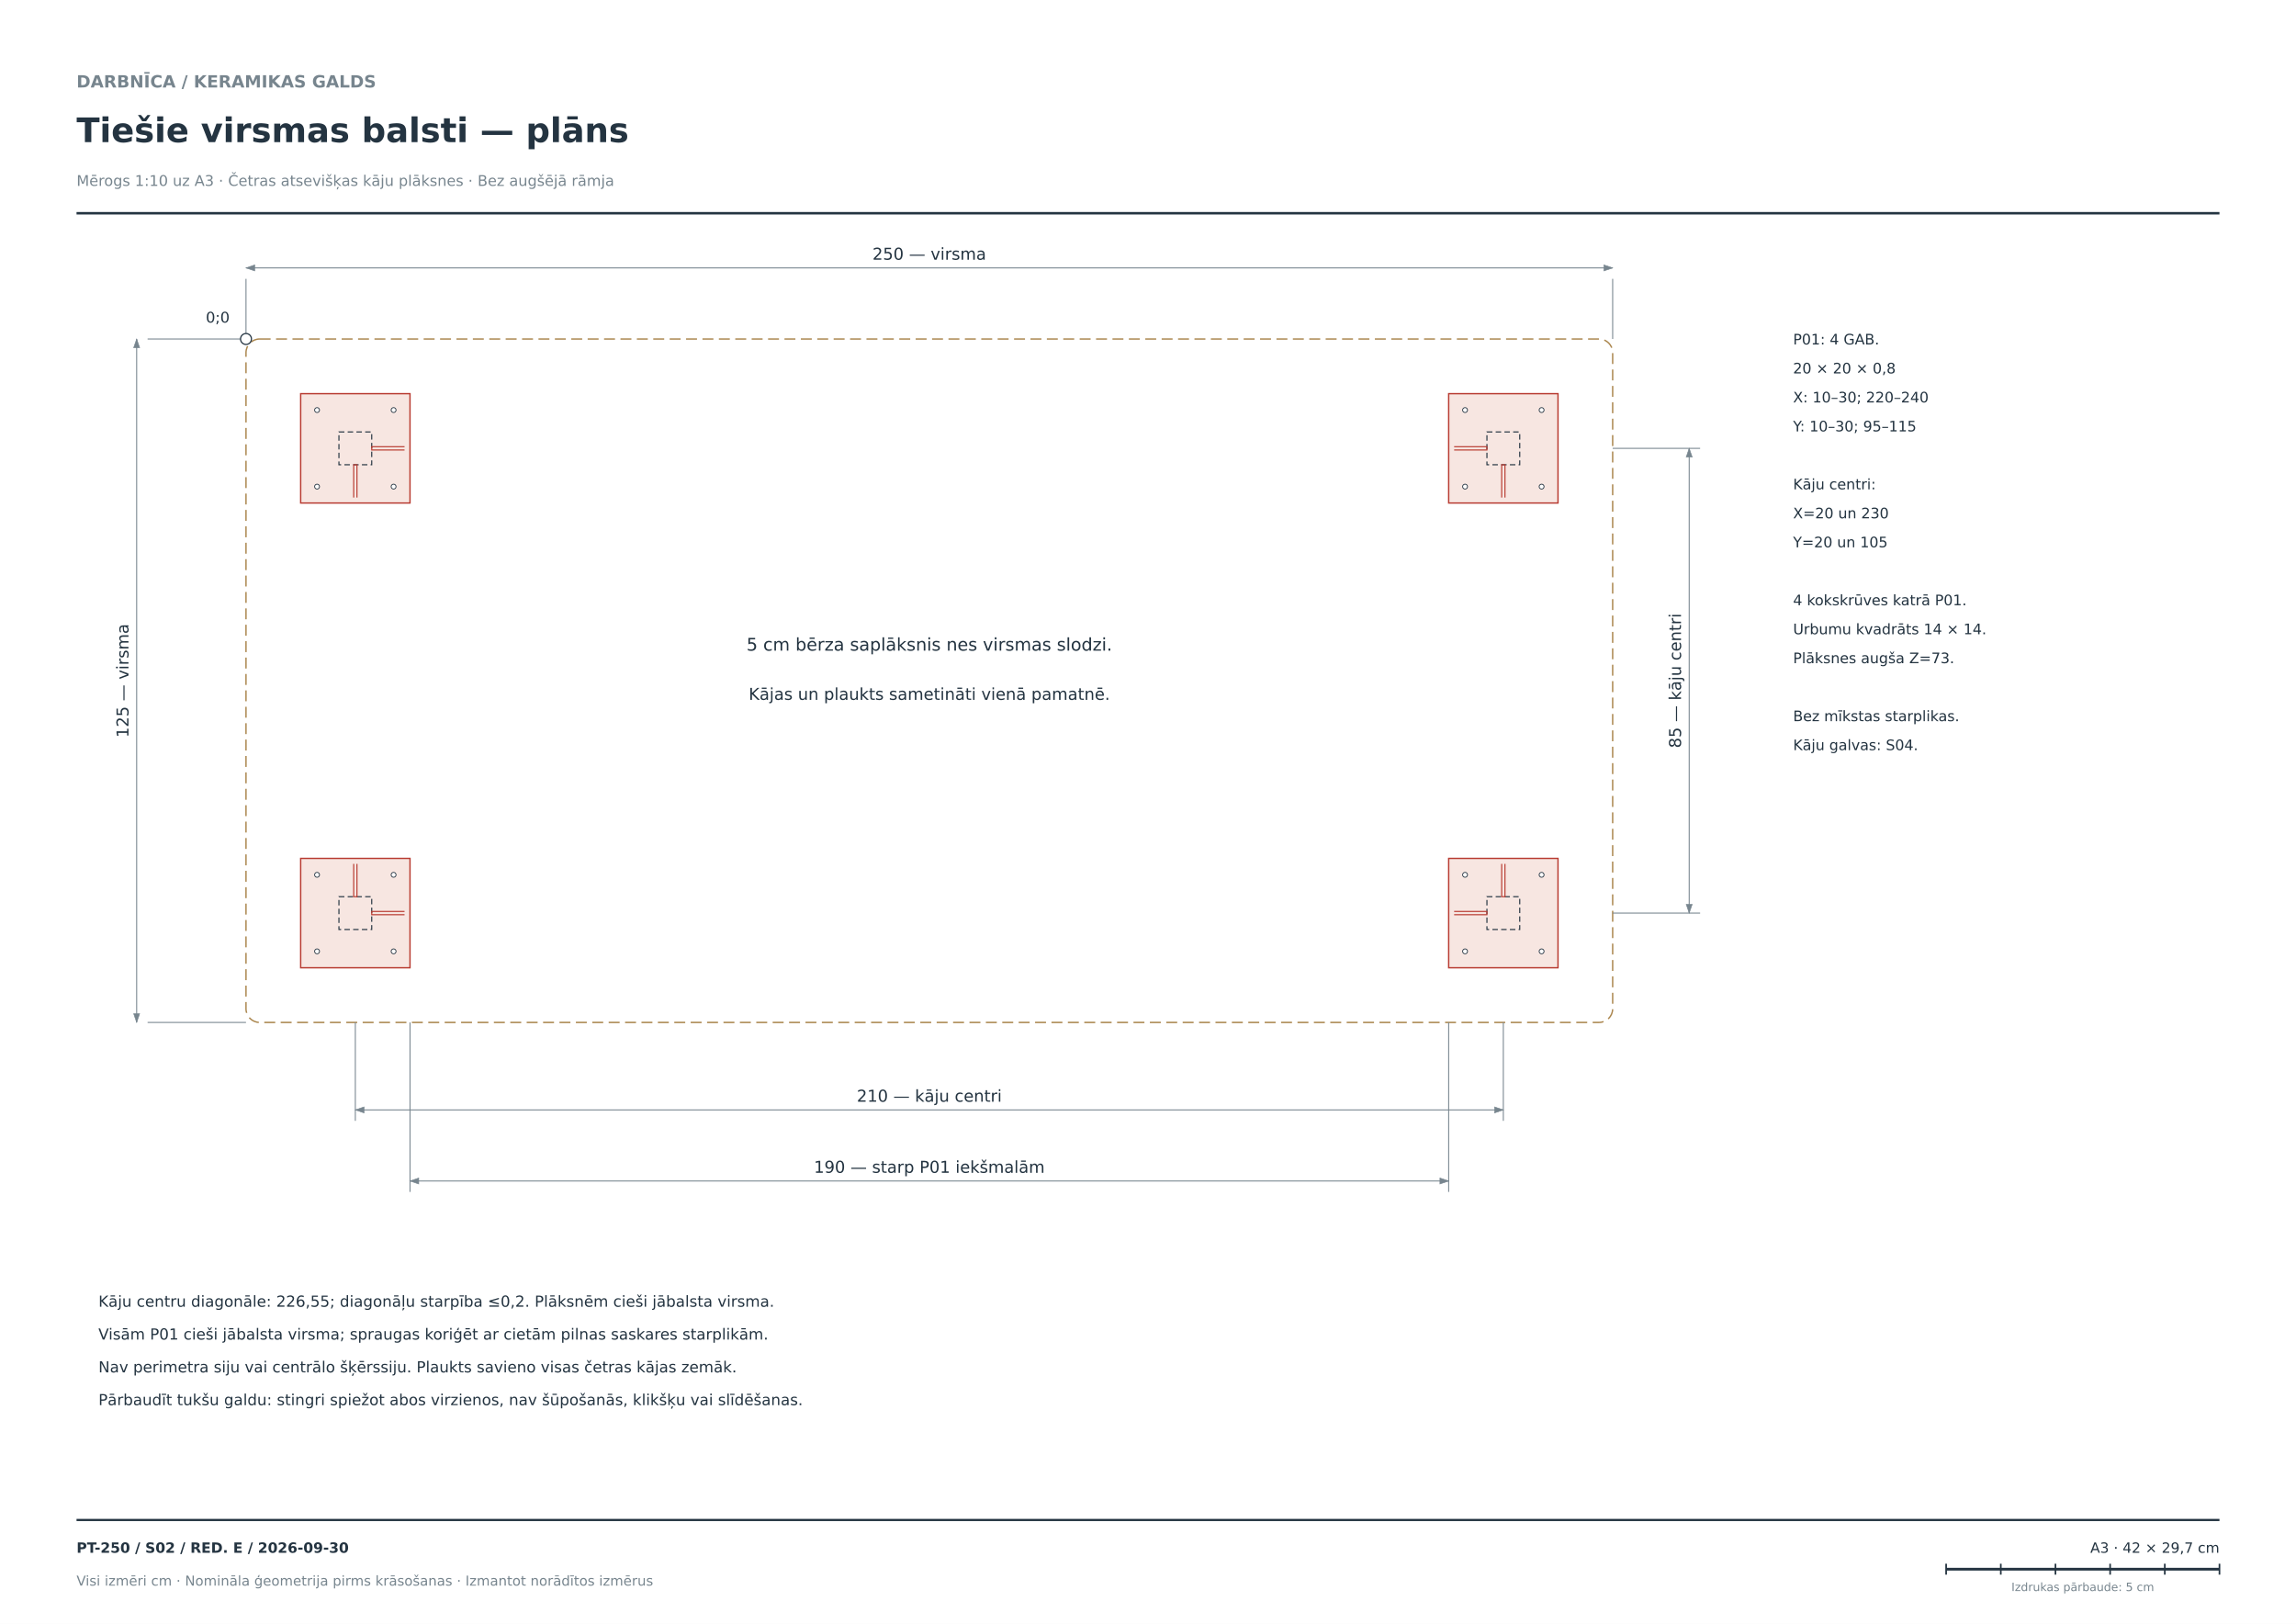
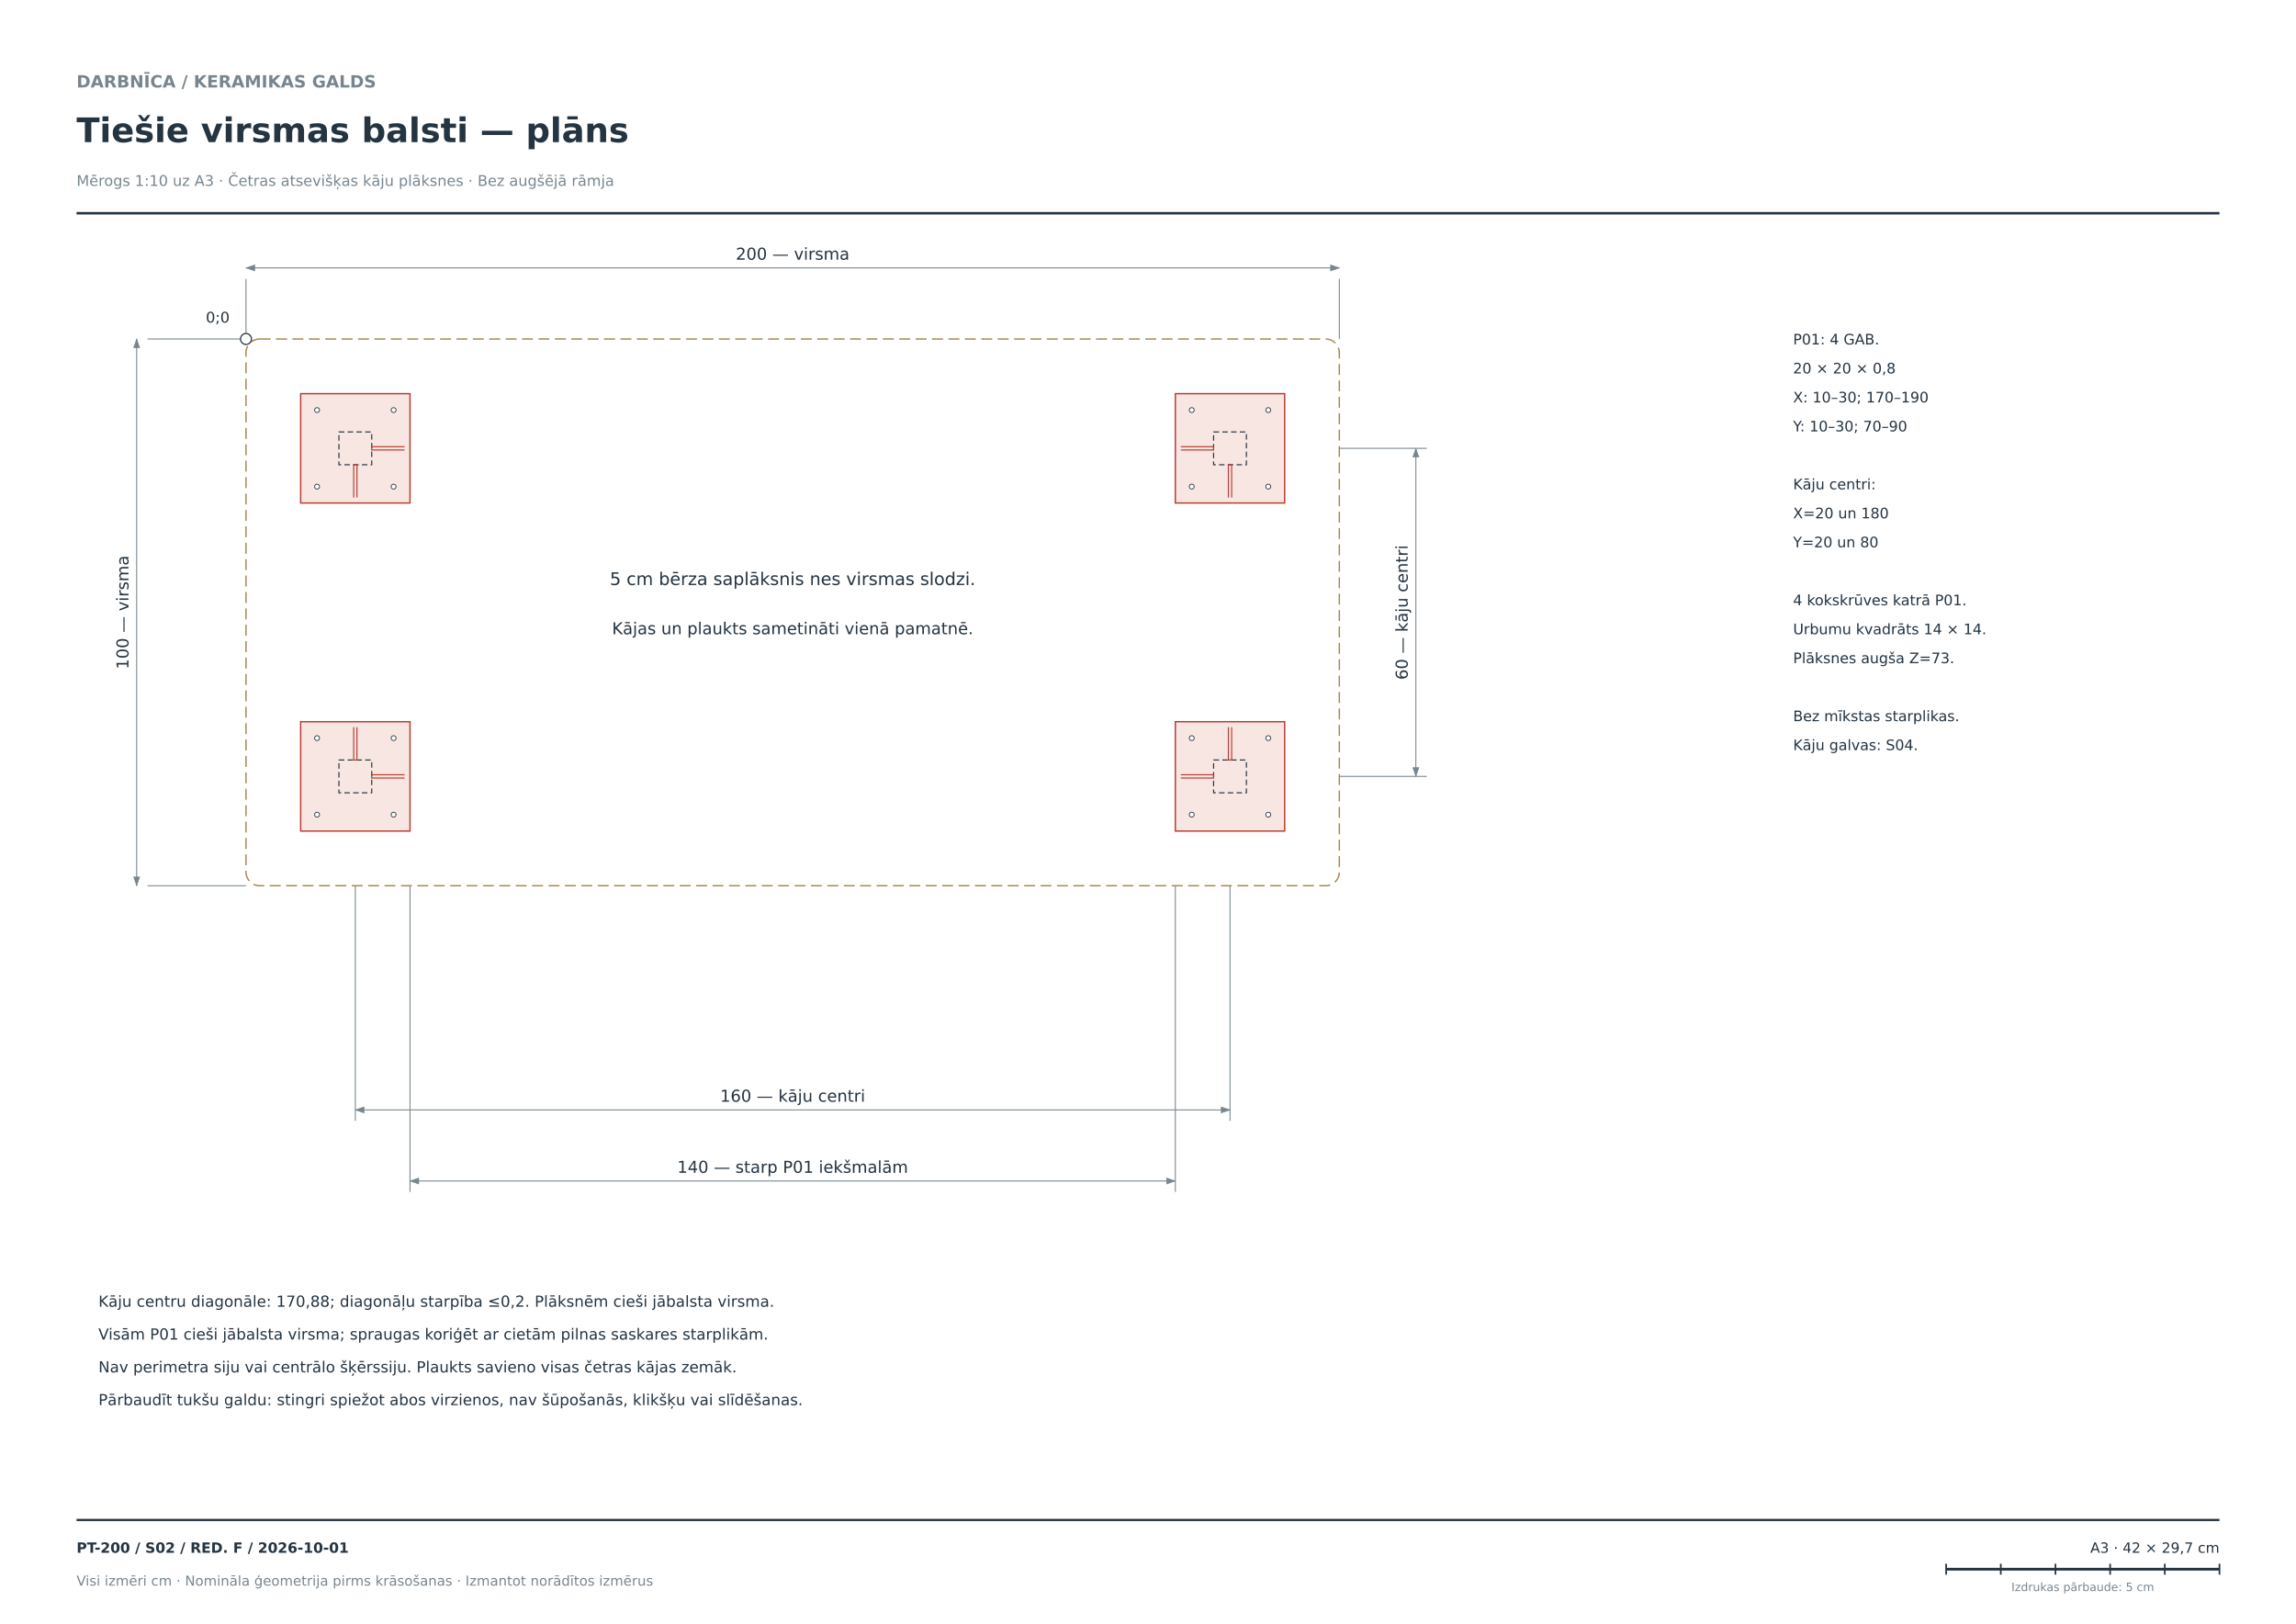
<svg xmlns="http://www.w3.org/2000/svg" width="42cm" height="29.7cm" viewBox="0 0 420 297">
  <rect width="420" height="297" fill="white" />
  <text x="14" y="16" font-family="DejaVu Sans" font-size="3.1" fill="#77858e" text-anchor="start" font-weight="bold">DARBNĪCA / KERAMIKAS GALDS</text>
  <text x="14" y="26" font-family="DejaVu Sans" font-size="6.2" fill="#243441" text-anchor="start" font-weight="bold">Tiešie virsmas balsti — plāns</text>
  <text x="14" y="34" font-family="DejaVu Sans" font-size="2.7" fill="#77858e" text-anchor="start">Mērogs 1:10 uz A3 · Četras atsevišķas kāju plāksnes · Bez augšējā rāmja</text>
  <line x1="14" y1="39" x2="406" y2="39" stroke="#243441" stroke-width="0.45" />
  <line x1="14" y1="278" x2="406" y2="278" stroke="#243441" stroke-width="0.4" />
-   <text x="14" y="284" font-family="DejaVu Sans" font-size="2.6" fill="#243441" text-anchor="start" font-weight="bold">PT-250  /  S02  /  RED. E  /  2026-09-30</text>
+   <text x="14" y="284" font-family="DejaVu Sans" font-size="2.6" fill="#243441" text-anchor="start" font-weight="bold">PT-200  /  S02  /  RED. F  /  2026-10-01</text>
  <text x="14" y="290" font-family="DejaVu Sans" font-size="2.5" fill="#77858e" text-anchor="start">Visi izmēri cm · Nomināla ģeometrija pirms krāsošanas · Izmantot norādītos izmērus</text>
  <text x="406" y="284" font-family="DejaVu Sans" font-size="2.6" fill="#243441" text-anchor="end">A3 · 42 × 29,7 cm</text>
  <line x1="356" y1="287" x2="406" y2="287" stroke="#243441" stroke-width="0.5" />
  <line x1="356" y1="286" x2="356" y2="288" stroke="#243441" stroke-width="0.3" />
  <line x1="366" y1="286" x2="366" y2="288" stroke="#243441" stroke-width="0.3" />
  <line x1="376" y1="286" x2="376" y2="288" stroke="#243441" stroke-width="0.3" />
  <line x1="386" y1="286" x2="386" y2="288" stroke="#243441" stroke-width="0.3" />
  <line x1="396" y1="286" x2="396" y2="288" stroke="#243441" stroke-width="0.3" />
  <line x1="406" y1="286" x2="406" y2="288" stroke="#243441" stroke-width="0.3" />
  <text x="381" y="291" font-family="DejaVu Sans" font-size="2.1" fill="#77858e" text-anchor="middle">Izdrukas pārbaude: 5 cm</text>
-   <rect x="45" y="62" width="250" height="125" fill="none" stroke="#aa854c" stroke-width="0.25" rx="2.5" stroke-dasharray="2 1" />
+   <rect x="45" y="62" width="200" height="100" fill="none" stroke="#aa854c" stroke-width="0.25" rx="2.5" stroke-dasharray="2 1" />
  <rect x="55" y="72" width="20" height="20" fill="#f7e6e1" stroke="#b83b31" stroke-width="0.25" rx="0" />
  <circle cx="58" cy="75" r="0.45" fill="white" stroke="#243441" stroke-width="0.15" />
  <circle cx="58" cy="89" r="0.45" fill="white" stroke="#243441" stroke-width="0.15" />
  <circle cx="72" cy="75" r="0.45" fill="white" stroke="#243441" stroke-width="0.15" />
  <circle cx="72" cy="89" r="0.45" fill="white" stroke="#243441" stroke-width="0.15" />
-   <rect x="265" y="72" width="20" height="20" fill="#f7e6e1" stroke="#b83b31" stroke-width="0.25" rx="0" />
-   <circle cx="268" cy="75" r="0.45" fill="white" stroke="#243441" stroke-width="0.15" />
-   <circle cx="268" cy="89" r="0.45" fill="white" stroke="#243441" stroke-width="0.15" />
-   <circle cx="282" cy="75" r="0.45" fill="white" stroke="#243441" stroke-width="0.15" />
-   <circle cx="282" cy="89" r="0.45" fill="white" stroke="#243441" stroke-width="0.15" />
-   <rect x="55" y="157" width="20" height="20" fill="#f7e6e1" stroke="#b83b31" stroke-width="0.25" rx="0" />
-   <circle cx="58" cy="160" r="0.45" fill="white" stroke="#243441" stroke-width="0.15" />
-   <circle cx="58" cy="174" r="0.45" fill="white" stroke="#243441" stroke-width="0.15" />
-   <circle cx="72" cy="160" r="0.45" fill="white" stroke="#243441" stroke-width="0.15" />
-   <circle cx="72" cy="174" r="0.45" fill="white" stroke="#243441" stroke-width="0.15" />
-   <rect x="265" y="157" width="20" height="20" fill="#f7e6e1" stroke="#b83b31" stroke-width="0.25" rx="0" />
-   <circle cx="268" cy="160" r="0.45" fill="white" stroke="#243441" stroke-width="0.15" />
-   <circle cx="268" cy="174" r="0.45" fill="white" stroke="#243441" stroke-width="0.15" />
-   <circle cx="282" cy="160" r="0.45" fill="white" stroke="#243441" stroke-width="0.15" />
-   <circle cx="282" cy="174" r="0.45" fill="white" stroke="#243441" stroke-width="0.15" />
+   <rect x="215" y="72" width="20" height="20" fill="#f7e6e1" stroke="#b83b31" stroke-width="0.25" rx="0" />
+   <circle cx="218" cy="75" r="0.45" fill="white" stroke="#243441" stroke-width="0.15" />
+   <circle cx="218" cy="89" r="0.45" fill="white" stroke="#243441" stroke-width="0.15" />
+   <circle cx="232" cy="75" r="0.45" fill="white" stroke="#243441" stroke-width="0.15" />
+   <circle cx="232" cy="89" r="0.45" fill="white" stroke="#243441" stroke-width="0.15" />
+   <rect x="55" y="132" width="20" height="20" fill="#f7e6e1" stroke="#b83b31" stroke-width="0.25" rx="0" />
+   <circle cx="58" cy="135" r="0.45" fill="white" stroke="#243441" stroke-width="0.15" />
+   <circle cx="58" cy="149" r="0.45" fill="white" stroke="#243441" stroke-width="0.15" />
+   <circle cx="72" cy="135" r="0.45" fill="white" stroke="#243441" stroke-width="0.15" />
+   <circle cx="72" cy="149" r="0.45" fill="white" stroke="#243441" stroke-width="0.15" />
+   <rect x="215" y="132" width="20" height="20" fill="#f7e6e1" stroke="#b83b31" stroke-width="0.25" rx="0" />
+   <circle cx="218" cy="135" r="0.45" fill="white" stroke="#243441" stroke-width="0.15" />
+   <circle cx="218" cy="149" r="0.45" fill="white" stroke="#243441" stroke-width="0.15" />
+   <circle cx="232" cy="135" r="0.45" fill="white" stroke="#243441" stroke-width="0.15" />
+   <circle cx="232" cy="149" r="0.45" fill="white" stroke="#243441" stroke-width="0.15" />
  <rect x="62" y="79" width="6" height="6" fill="none" stroke="#243441" stroke-width="0.2" rx="0" stroke-dasharray="1 .6" />
-   <rect x="272" y="79" width="6" height="6" fill="none" stroke="#243441" stroke-width="0.2" rx="0" stroke-dasharray="1 .6" />
-   <rect x="62" y="164" width="6" height="6" fill="none" stroke="#243441" stroke-width="0.2" rx="0" stroke-dasharray="1 .6" />
-   <rect x="272" y="164" width="6" height="6" fill="none" stroke="#243441" stroke-width="0.2" rx="0" stroke-dasharray="1 .6" />
+   <rect x="222" y="79" width="6" height="6" fill="none" stroke="#243441" stroke-width="0.2" rx="0" stroke-dasharray="1 .6" />
+   <rect x="62" y="139" width="6" height="6" fill="none" stroke="#243441" stroke-width="0.2" rx="0" stroke-dasharray="1 .6" />
+   <rect x="222" y="139" width="6" height="6" fill="none" stroke="#243441" stroke-width="0.2" rx="0" stroke-dasharray="1 .6" />
  <polygon points="68,81.7 74,81.7 68,81.7 68,82.3 74,82.3 68,82.3" fill="#b83b31" stroke="#b83b31" stroke-width="0.2" />
  <polygon points="65.3,85 65.3,91 65.3,85 64.7,85 64.7,91 64.7,85" fill="#b83b31" stroke="#b83b31" stroke-width="0.2" />
-   <polygon points="272,82.3 266,82.3 272,82.3 272,81.7 266,81.7 272,81.7" fill="#b83b31" stroke="#b83b31" stroke-width="0.2" />
-   <polygon points="275.3,85 275.3,91 275.3,85 274.7,85 274.7,91 274.7,85" fill="#b83b31" stroke="#b83b31" stroke-width="0.2" />
-   <polygon points="68,166.7 74,166.7 68,166.7 68,167.3 74,167.3 68,167.3" fill="#b83b31" stroke="#b83b31" stroke-width="0.2" />
-   <polygon points="64.7,164 64.7,158 64.7,164 65.3,164 65.3,158 65.3,164" fill="#b83b31" stroke="#b83b31" stroke-width="0.2" />
-   <polygon points="272,167.3 266,167.3 272,167.3 272,166.7 266,166.7 272,166.7" fill="#b83b31" stroke="#b83b31" stroke-width="0.2" />
-   <polygon points="274.7,164 274.7,158 274.7,164 275.3,164 275.3,158 275.3,164" fill="#b83b31" stroke="#b83b31" stroke-width="0.2" />
-   <text x="170" y="119" font-family="DejaVu Sans" font-size="3.2" fill="#243441" text-anchor="middle">5 cm bērza saplāksnis nes virsmas slodzi.</text>
-   <text x="170" y="128" font-family="DejaVu Sans" font-size="3" fill="#243441" text-anchor="middle">Kājas un plaukts sametināti vienā pamatnē.</text>
+   <polygon points="222,82.3 216,82.3 222,82.3 222,81.7 216,81.7 222,81.7" fill="#b83b31" stroke="#b83b31" stroke-width="0.2" />
+   <polygon points="225.3,85 225.3,91 225.3,85 224.7,85 224.7,91 224.7,85" fill="#b83b31" stroke="#b83b31" stroke-width="0.2" />
+   <polygon points="68,141.7 74,141.7 68,141.7 68,142.3 74,142.3 68,142.3" fill="#b83b31" stroke="#b83b31" stroke-width="0.2" />
+   <polygon points="64.7,139 64.7,133 64.7,139 65.3,139 65.3,133 65.3,139" fill="#b83b31" stroke="#b83b31" stroke-width="0.2" />
+   <polygon points="222,142.3 216,142.3 222,142.3 222,141.7 216,141.7 222,141.7" fill="#b83b31" stroke="#b83b31" stroke-width="0.2" />
+   <polygon points="224.7,139 224.7,133 224.7,139 225.3,139 225.3,133 225.3,139" fill="#b83b31" stroke="#b83b31" stroke-width="0.2" />
+   <text x="145" y="107" font-family="DejaVu Sans" font-size="3.2" fill="#243441" text-anchor="middle">5 cm bērza saplāksnis nes virsmas slodzi.</text>
+   <text x="145" y="116" font-family="DejaVu Sans" font-size="3" fill="#243441" text-anchor="middle">Kājas un plaukts sametināti vienā pamatnē.</text>
  <line x1="45" y1="62" x2="45" y2="51" stroke="#77858e" stroke-width="0.18" />
-   <line x1="295" y1="62" x2="295" y2="51" stroke="#77858e" stroke-width="0.18" />
-   <line x1="45" y1="49" x2="295" y2="49" stroke="#77858e" stroke-width="0.18" />
+   <line x1="245" y1="62" x2="245" y2="51" stroke="#77858e" stroke-width="0.18" />
+   <line x1="45" y1="49" x2="245" y2="49" stroke="#77858e" stroke-width="0.18" />
  <polygon points="45,49 46.6,48.45 46.6,49.55" fill="#77858e" stroke="#77858e" stroke-width="0.1" />
-   <polygon points="295,49 293.4,48.45 293.4,49.55" fill="#77858e" stroke="#77858e" stroke-width="0.1" />
-   <text x="170" y="47.5" font-family="DejaVu Sans" font-size="3" fill="#243441" text-anchor="middle">250 — virsma</text>
+   <polygon points="245,49 243.4,48.45 243.4,49.55" fill="#77858e" stroke="#77858e" stroke-width="0.1" />
+   <text x="145" y="47.5" font-family="DejaVu Sans" font-size="3" fill="#243441" text-anchor="middle">200 — virsma</text>
  <line x1="45" y1="62" x2="27" y2="62" stroke="#77858e" stroke-width="0.18" />
-   <line x1="45" y1="187" x2="27" y2="187" stroke="#77858e" stroke-width="0.18" />
-   <line x1="25" y1="62" x2="25" y2="187" stroke="#77858e" stroke-width="0.18" />
+   <line x1="45" y1="162" x2="27" y2="162" stroke="#77858e" stroke-width="0.18" />
+   <line x1="25" y1="62" x2="25" y2="162" stroke="#77858e" stroke-width="0.18" />
  <polygon points="25,62 24.45,63.6 25.55,63.6" fill="#77858e" stroke="#77858e" stroke-width="0.1" />
-   <polygon points="25,187 24.45,185.4 25.55,185.4" fill="#77858e" stroke="#77858e" stroke-width="0.1" />
-   <text x="23.5" y="124.5" font-family="DejaVu Sans" font-size="3" fill="#243441" text-anchor="middle" transform="rotate(-90 23.5 124.5)">125 — virsma</text>
-   <line x1="65" y1="187" x2="65" y2="205" stroke="#77858e" stroke-width="0.18" />
-   <line x1="275" y1="187" x2="275" y2="205" stroke="#77858e" stroke-width="0.18" />
-   <line x1="65" y1="203" x2="275" y2="203" stroke="#77858e" stroke-width="0.18" />
+   <polygon points="25,162 24.45,160.4 25.55,160.4" fill="#77858e" stroke="#77858e" stroke-width="0.1" />
+   <text x="23.5" y="112" font-family="DejaVu Sans" font-size="3" fill="#243441" text-anchor="middle" transform="rotate(-90 23.5 112)">100 — virsma</text>
+   <line x1="65" y1="162" x2="65" y2="205" stroke="#77858e" stroke-width="0.18" />
+   <line x1="225" y1="162" x2="225" y2="205" stroke="#77858e" stroke-width="0.18" />
+   <line x1="65" y1="203" x2="225" y2="203" stroke="#77858e" stroke-width="0.18" />
  <polygon points="65,203 66.6,202.45 66.6,203.55" fill="#77858e" stroke="#77858e" stroke-width="0.1" />
-   <polygon points="275,203 273.4,202.45 273.4,203.55" fill="#77858e" stroke="#77858e" stroke-width="0.1" />
-   <text x="170" y="201.5" font-family="DejaVu Sans" font-size="3" fill="#243441" text-anchor="middle">210 — kāju centri</text>
-   <line x1="295" y1="82" x2="311" y2="82" stroke="#77858e" stroke-width="0.18" />
-   <line x1="295" y1="167" x2="311" y2="167" stroke="#77858e" stroke-width="0.18" />
-   <line x1="309" y1="82" x2="309" y2="167" stroke="#77858e" stroke-width="0.18" />
-   <polygon points="309,82 308.45,83.6 309.55,83.6" fill="#77858e" stroke="#77858e" stroke-width="0.1" />
-   <polygon points="309,167 308.45,165.4 309.55,165.4" fill="#77858e" stroke="#77858e" stroke-width="0.1" />
-   <text x="307.5" y="124.5" font-family="DejaVu Sans" font-size="3" fill="#243441" text-anchor="middle" transform="rotate(-90 307.5 124.5)">85 — kāju centri</text>
-   <line x1="75" y1="187" x2="75" y2="218" stroke="#77858e" stroke-width="0.18" />
-   <line x1="265" y1="187" x2="265" y2="218" stroke="#77858e" stroke-width="0.18" />
-   <line x1="75" y1="216" x2="265" y2="216" stroke="#77858e" stroke-width="0.18" />
+   <polygon points="225,203 223.4,202.45 223.4,203.55" fill="#77858e" stroke="#77858e" stroke-width="0.1" />
+   <text x="145" y="201.5" font-family="DejaVu Sans" font-size="3" fill="#243441" text-anchor="middle">160 — kāju centri</text>
+   <line x1="245" y1="82" x2="261" y2="82" stroke="#77858e" stroke-width="0.18" />
+   <line x1="245" y1="142" x2="261" y2="142" stroke="#77858e" stroke-width="0.18" />
+   <line x1="259" y1="82" x2="259" y2="142" stroke="#77858e" stroke-width="0.18" />
+   <polygon points="259,82 258.45,83.6 259.55,83.6" fill="#77858e" stroke="#77858e" stroke-width="0.1" />
+   <polygon points="259,142 258.45,140.4 259.55,140.4" fill="#77858e" stroke="#77858e" stroke-width="0.1" />
+   <text x="257.5" y="112" font-family="DejaVu Sans" font-size="3" fill="#243441" text-anchor="middle" transform="rotate(-90 257.5 112)">60 — kāju centri</text>
+   <line x1="75" y1="162" x2="75" y2="218" stroke="#77858e" stroke-width="0.18" />
+   <line x1="215" y1="162" x2="215" y2="218" stroke="#77858e" stroke-width="0.18" />
+   <line x1="75" y1="216" x2="215" y2="216" stroke="#77858e" stroke-width="0.18" />
  <polygon points="75,216 76.6,215.45 76.6,216.55" fill="#77858e" stroke="#77858e" stroke-width="0.1" />
-   <polygon points="265,216 263.4,215.45 263.4,216.55" fill="#77858e" stroke="#77858e" stroke-width="0.1" />
-   <text x="170" y="214.5" font-family="DejaVu Sans" font-size="3" fill="#243441" text-anchor="middle">190 — starp P01 iekšmalām</text>
+   <polygon points="215,216 213.4,215.45 213.4,216.55" fill="#77858e" stroke="#77858e" stroke-width="0.1" />
+   <text x="145" y="214.5" font-family="DejaVu Sans" font-size="3" fill="#243441" text-anchor="middle">140 — starp P01 iekšmalām</text>
  <circle cx="45" cy="62" r="1" fill="white" stroke="#243441" stroke-width="0.22" />
  <text x="42" y="59" font-family="DejaVu Sans" font-size="2.7" fill="#243441" text-anchor="end">0;0</text>
  <text x="328" y="63" font-family="DejaVu Sans" font-size="2.65" fill="#243441" text-anchor="start">P01: 4 GAB.</text>
  <text x="328" y="68.3" font-family="DejaVu Sans" font-size="2.65" fill="#243441" text-anchor="start">20 × 20 × 0,8</text>
-   <text x="328" y="73.6" font-family="DejaVu Sans" font-size="2.65" fill="#243441" text-anchor="start">X: 10–30; 220–240</text>
-   <text x="328" y="78.9" font-family="DejaVu Sans" font-size="2.65" fill="#243441" text-anchor="start">Y: 10–30; 95–115</text>
+   <text x="328" y="73.6" font-family="DejaVu Sans" font-size="2.65" fill="#243441" text-anchor="start">X: 10–30; 170–190</text>
+   <text x="328" y="78.9" font-family="DejaVu Sans" font-size="2.65" fill="#243441" text-anchor="start">Y: 10–30; 70–90</text>
  <text x="328" y="84.2" font-family="DejaVu Sans" font-size="2.65" fill="#243441" text-anchor="start" />
  <text x="328" y="89.5" font-family="DejaVu Sans" font-size="2.65" fill="#243441" text-anchor="start">Kāju centri:</text>
-   <text x="328" y="94.8" font-family="DejaVu Sans" font-size="2.65" fill="#243441" text-anchor="start">X=20 un 230</text>
-   <text x="328" y="100.1" font-family="DejaVu Sans" font-size="2.65" fill="#243441" text-anchor="start">Y=20 un 105</text>
+   <text x="328" y="94.8" font-family="DejaVu Sans" font-size="2.65" fill="#243441" text-anchor="start">X=20 un 180</text>
+   <text x="328" y="100.1" font-family="DejaVu Sans" font-size="2.65" fill="#243441" text-anchor="start">Y=20 un 80</text>
  <text x="328" y="105.4" font-family="DejaVu Sans" font-size="2.65" fill="#243441" text-anchor="start" />
  <text x="328" y="110.7" font-family="DejaVu Sans" font-size="2.65" fill="#243441" text-anchor="start">4 kokskrūves katrā P01.</text>
  <text x="328" y="116" font-family="DejaVu Sans" font-size="2.65" fill="#243441" text-anchor="start">Urbumu kvadrāts 14 × 14.</text>
  <text x="328" y="121.3" font-family="DejaVu Sans" font-size="2.65" fill="#243441" text-anchor="start">Plāksnes augša Z=73.</text>
  <text x="328" y="126.6" font-family="DejaVu Sans" font-size="2.65" fill="#243441" text-anchor="start" />
  <text x="328" y="131.9" font-family="DejaVu Sans" font-size="2.65" fill="#243441" text-anchor="start">Bez mīkstas starplikas.</text>
  <text x="328" y="137.2" font-family="DejaVu Sans" font-size="2.65" fill="#243441" text-anchor="start">Kāju galvas: S04.</text>
-   <text x="18" y="239" font-family="DejaVu Sans" font-size="2.8" fill="#243441" text-anchor="start">Kāju centru diagonāle: 226,55; diagonāļu starpība ≤0,2. Plāksnēm cieši jābalsta virsma.</text>
+   <text x="18" y="239" font-family="DejaVu Sans" font-size="2.8" fill="#243441" text-anchor="start">Kāju centru diagonāle: 170,88; diagonāļu starpība ≤0,2. Plāksnēm cieši jābalsta virsma.</text>
  <text x="18" y="245" font-family="DejaVu Sans" font-size="2.8" fill="#243441" text-anchor="start">Visām P01 cieši jābalsta virsma; spraugas koriģēt ar cietām pilnas saskares starplikām.</text>
  <text x="18" y="251" font-family="DejaVu Sans" font-size="2.8" fill="#243441" text-anchor="start">Nav perimetra siju vai centrālo šķērssiju. Plaukts savieno visas četras kājas zemāk.</text>
  <text x="18" y="257" font-family="DejaVu Sans" font-size="2.8" fill="#243441" text-anchor="start">Pārbaudīt tukšu galdu: stingri spiežot abos virzienos, nav šūpošanās, klikšķu vai slīdēšanas.</text>
</svg>
